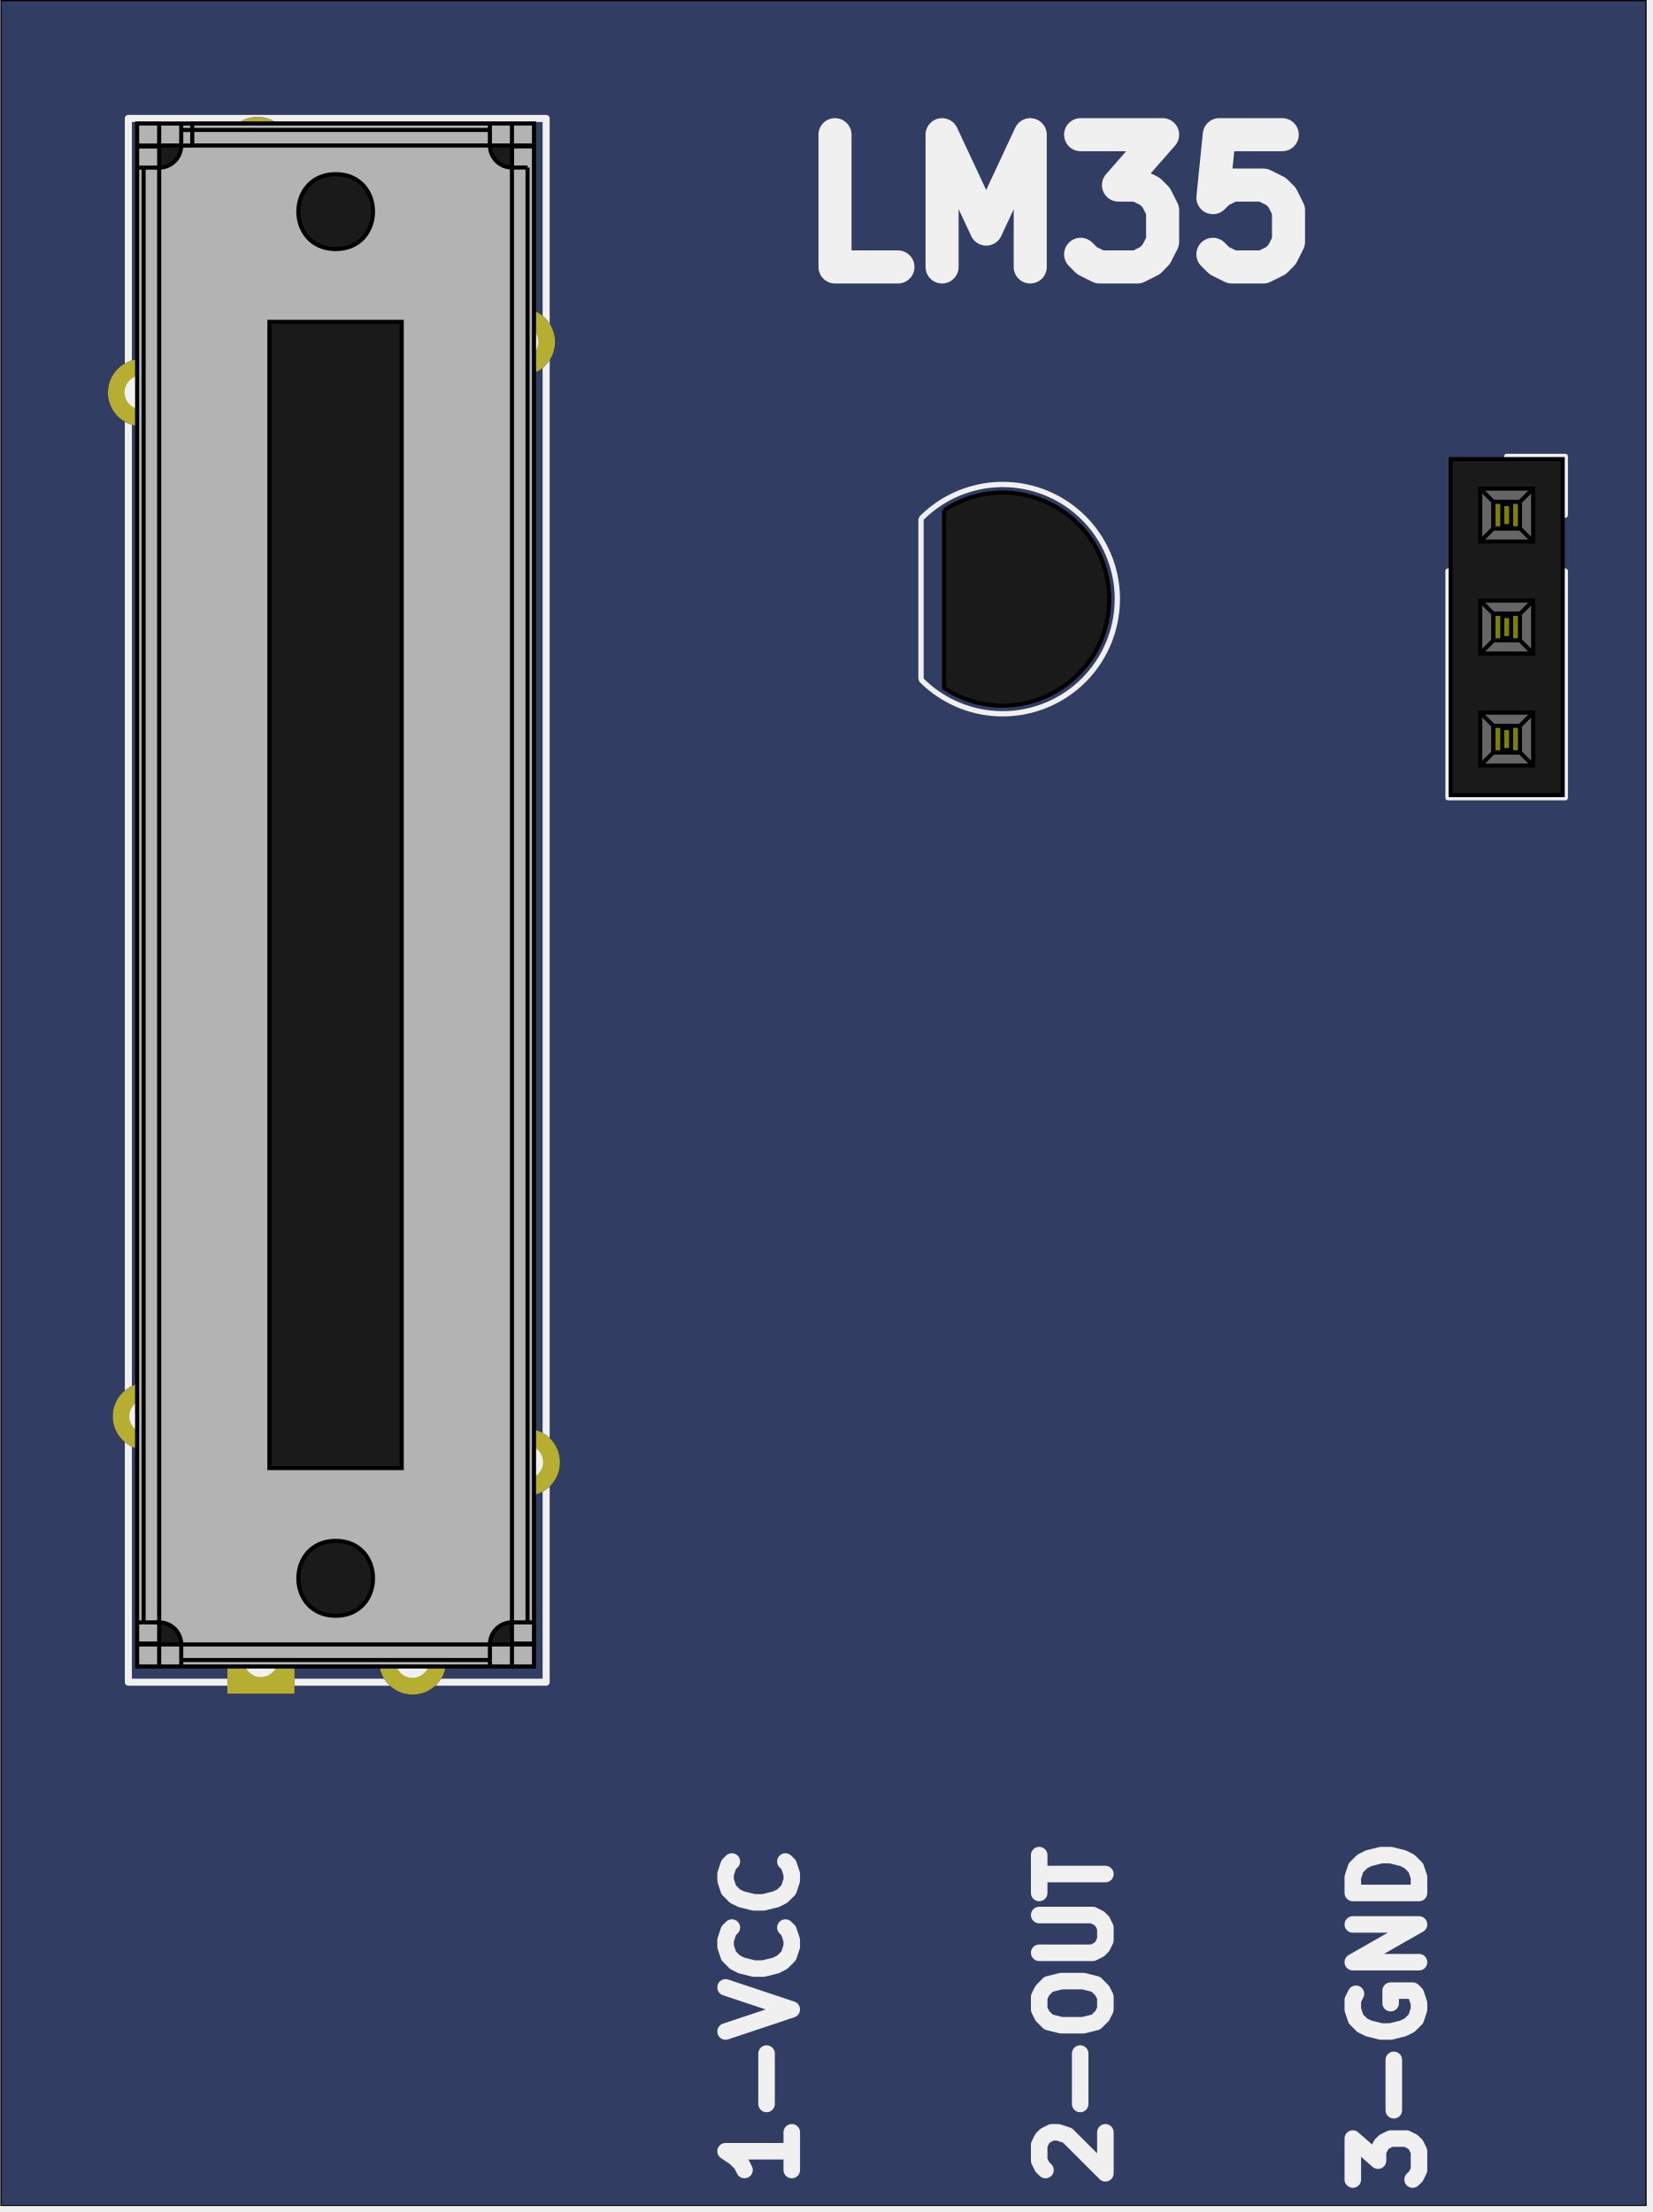
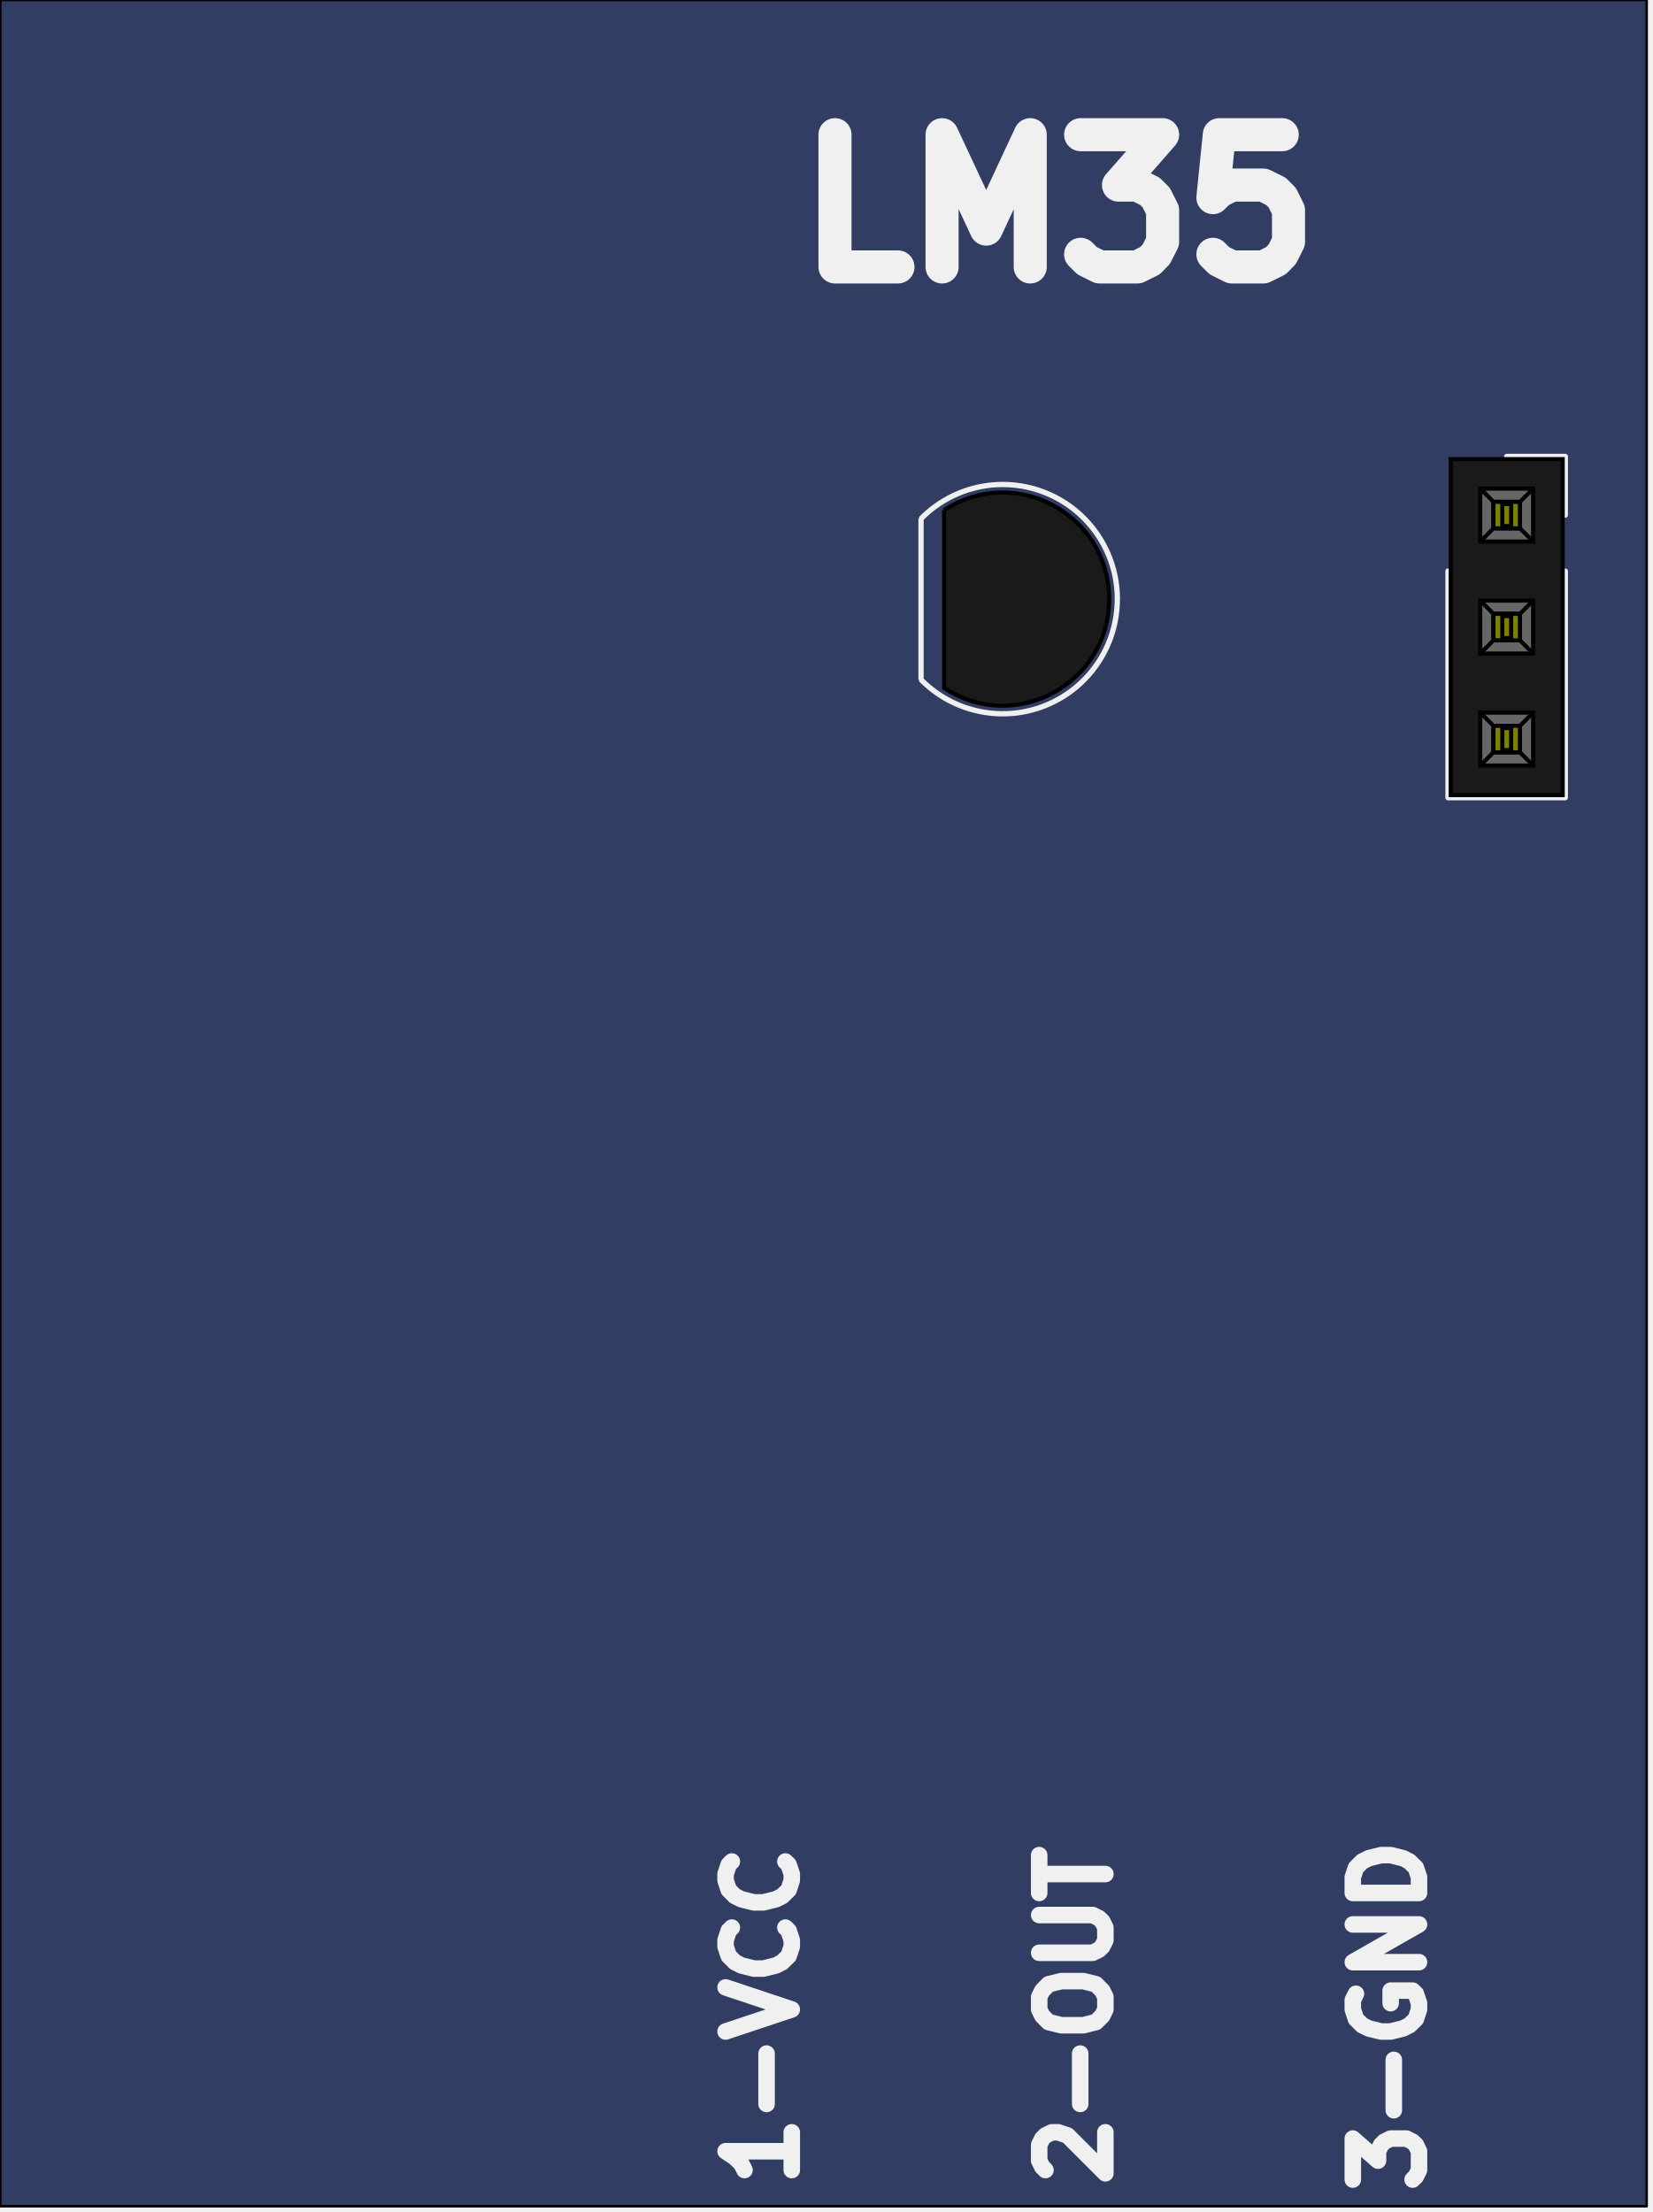
- <svg xmlns="http://www.w3.org/2000/svg" width="183" height="245" viewBox="0 0 14753 19734">
-   <g clip-path="url(#a)" mask="url(#b)" transform="translate(-44798 -17909)">
-     <defs>
-       <clipPath id="a">
-         <path d="M44800 17900v19700h14700V17900H44800" fill-rule="evenodd" />
-       </clipPath>
-     </defs>
-     <g fill="#313d63" stroke="#313d63">
-       <path d="M44800 17900v19700h14700V17900H44800" fill-rule="evenodd" />
-       <g fill-opacity="0" stroke-linecap="round" stroke-linejoin="round" stroke-width="19.685" fill="none" stroke="#000">
-         <path d="M59500 17900H44800M59500 37600V17900M44800 37600h14700M44800 17900v19700" />
+ <svg xmlns="http://www.w3.org/2000/svg" width="183" height="245" version="1.1" viewBox="0 0 14753 19734">
+   <g transform="translate(-44798,-17909)" fill="#313d63" stroke="#313d63">
+     <path d="m44800 17900v19700h14700v-19700h-14700" fill-rule="evenodd" />
+     <g fill="none" fill-opacity="0" stroke="#000" stroke-linecap="round" stroke-linejoin="round" stroke-width="19.685">
+       <path d="m59500 17900h-14700m14700 19700v-19700m-14700 19700h14700m-14700-19700v19700" />
+     </g>
+   </g>
+   <g fill-opacity="0" stroke-linecap="round" stroke-linejoin="round">
+     <g stroke="#f0f0f0">
+       <g transform="translate(-44798,-17909)" fill="none" stroke-width="295.28">
+         <path d="m52815 20284h-562v-1181m956 1181v-1181l394 843 393-843v1181m450-1181h732l-394 450h169l112 56 56 56 57 113v281l-57 112-56 57-112 56h-338l-112-56-57-57m1800-1068h-562l-57 562 57-56 112-56h281l113 56 56 56 56 113v281l-56 112-56 57-113 56h-281l-112-56-57-57" />
+       </g>
+       <g transform="translate(-44798,-17909)" stroke-width="147.64">
+         <path d="m56876 37362v-366l225 197v-84l28-57 28-28 57-28h140l56 28 29 28 28 57v168l-28 57-29 28m-168-619v-450m-338-590-28 56v84l28 85 56 56 57 28 112 28h85l112-28 56-28 57-56 28-85v-56l-28-84-29-28h-196v112m253-366h-591l591-337h-591m591-281h-591v-141l28-84 56-56 57-29 112-28h85l112 28 56 29 57 56 28 84v141m-3335 2474-28-28-28-56v-141l28-56 28-28 57-28h56l84 28 338 338v-366m-225-253v-450m-366-394v-112l28-56 56-57 113-28h197l112 28 57 57 28 56v112l-28 57-57 56-112 28h-197l-113-28-56-56-28-57m0-506h478l56-28 29-28 28-56v-113l-28-56-29-28-56-28h-478m0-197v-338m591 169h-591m-2209 2306v337m0-168h-591l84 56 57 56 28 56m197-590v-450m-366-197 591-197-591-197m534-534 29 28 28 85v56l-28 84-57 56-56 29-112 28h-85l-112-28-57-29-56-56-28-84v-56l28-85 28-28m478-590 29 28 28 84v56l-28 85-57 56-56 28-112 28h-85l-112-28-57-28-56-56-28-85v-56l28-84 28-28" fill="none" />
+       </g>
+       <g transform="translate(-44798,-17909)" fill="none" stroke-width="47.244">
+         <path d="m53021 22541v1417m5 16a1023.6 1023.6 0 0 0 1747.4-723.8m0.6-0.2a1023.6 1023.6 0 0 0-1747.4-723.8m4699.4 473.8h1047m-1047 0v2023h1047m0-2023v2023m0-3047v524m-523-524h523" />
      </g>
    </g>
-     <g stroke-linecap="round" stroke-linejoin="round" stroke-width="0" stroke="none" fill="#9c6b28">
-       <path d="M53494 22494h511.8v511.8H53494z" fill-rule="evenodd" />
-       <circle cx="53750" cy="23750" r="255.91" />
-       <circle cx="54250" cy="23250" r="255.91" />
-       <circle cx="58250" cy="24500" r="334.65" />
-       <circle cx="58250" cy="23500" r="334.65" />
-       <path d="M57915 22835v-669.2h669.2v669.2z" fill-rule="evenodd" />
-       <circle cx="49454" cy="20953" r="300" />
-       <circle cx="49498" cy="30957" r="300" />
-       <circle cx="46061" cy="21406" r="300" />
-       <circle cx="46104" cy="30547" r="300" />
-       <circle cx="48482" cy="32732" r="300" />
-       <circle cx="47096" cy="19244" r="300" />
-       <path d="M47428 33024h-600v-600h600z" fill-rule="evenodd" />
+     <g transform="translate(-44798,-17909)" fill="none" stroke="#000" stroke-width="19.685">
+       <path d="m59500 17900h-14700m14700 19700v-19700m-14700 19700h14700m-14700-19700v19700" />
    </g>
-     <g fill="#212d53" stroke="none" stroke-linecap="round" stroke-linejoin="round" stroke-width="0">
-       <path d="M53494 22494h511.8v511.8H53494z" fill-rule="evenodd" />
-       <circle cx="53750" cy="23750" r="255.91" />
-       <circle cx="54250" cy="23250" r="255.91" />
-       <circle cx="58250" cy="24500" r="334.65" />
-       <circle cx="58250" cy="23500" r="334.65" />
-       <path d="M57915 22835v-669.2h669.2v669.2z" fill-rule="evenodd" />
-       <circle cx="49454" cy="20953" r="300" />
-       <circle cx="49498" cy="30957" r="300" />
-       <circle cx="46061" cy="21406" r="300" />
-       <circle cx="46104" cy="30547" r="300" />
-       <circle cx="48482" cy="32732" r="300" />
-       <circle cx="47096" cy="19244" r="300" />
-       <path d="M47428 33024h-600v-600h600z" fill-rule="evenodd" />
-       <circle cx="53750" cy="22750" r="68.898" />
-       <circle cx="53750" cy="23750" r="68.898" />
-       <circle cx="54250" cy="23250" r="68.898" />
-       <circle cx="58250" cy="24500" r="68.898" />
-       <circle cx="58250" cy="23500" r="68.898" />
-       <circle cx="58250" cy="22500" r="68.898" />
-       <circle cx="49454" cy="20953" r="68.898" />
-       <circle cx="49498" cy="30957" r="68.898" />
-       <circle cx="46061" cy="21406" r="68.898" />
-       <circle cx="46104" cy="30547" r="68.898" />
-       <circle cx="48482" cy="32732" r="68.898" />
-       <circle cx="47096" cy="19244" r="68.898" />
-       <circle cx="47128" cy="32724" r="68.898" />
-     </g>
-     <g fill="#b5ae30" mask="url(#c)" stroke="none" stroke-linecap="round" stroke-linejoin="round" stroke-width="0">
-       <path d="M53494 22494h511.8v511.8H53494z" fill-rule="evenodd" />
-       <circle cx="53750" cy="23750" r="255.91" />
-       <circle cx="54250" cy="23250" r="255.91" />
-       <circle cx="58250" cy="24500" r="334.65" />
-       <circle cx="58250" cy="23500" r="334.65" />
-       <path d="M57915 22835v-669.2h669.2v669.2z" fill-rule="evenodd" />
-       <circle cx="49454" cy="20953" r="300" />
-       <circle cx="49498" cy="30957" r="300" />
-       <circle cx="46061" cy="21406" r="300" />
-       <circle cx="46104" cy="30547" r="300" />
-       <circle cx="48482" cy="32732" r="300" />
-       <circle cx="47096" cy="19244" r="300" />
-       <path d="M47428 33024h-600v-600h600z" fill-rule="evenodd" />
-       <circle cx="53750" cy="22750" r="68.898" />
-       <circle cx="53750" cy="23750" r="68.898" />
-       <circle cx="54250" cy="23250" r="68.898" />
-       <circle cx="58250" cy="24500" r="68.898" />
-       <circle cx="58250" cy="23500" r="68.898" />
-       <circle cx="58250" cy="22500" r="68.898" />
-       <circle cx="49454" cy="20953" r="68.898" />
-       <circle cx="49498" cy="30957" r="68.898" />
-       <circle cx="46061" cy="21406" r="68.898" />
-       <circle cx="46104" cy="30547" r="68.898" />
-       <circle cx="48482" cy="32732" r="68.898" />
-       <circle cx="47096" cy="19244" r="68.898" />
-       <circle cx="47128" cy="32724" r="68.898" />
-     </g>
-     <defs>
-       <mask id="c">
-         <g stroke="#fff" stroke-linecap="round" stroke-linejoin="round" fill="#fff" stroke-width="0">
-           <path d="M53494 22494h511.8v511.8H53494z" fill-rule="evenodd" />
-           <circle cx="53750" cy="23750" r="255.91" />
-           <circle cx="54250" cy="23250" r="255.91" />
-           <circle cx="58250" cy="24500" r="334.65" />
-           <circle cx="58250" cy="23500" r="334.65" />
-           <path d="M57915 22835v-669.2h669.2v669.2z" fill-rule="evenodd" />
-           <circle cx="49454" cy="20953" r="300" />
-           <circle cx="49498" cy="30957" r="300" />
-           <circle cx="46061" cy="21406" r="300" />
-           <circle cx="46104" cy="30547" r="300" />
-           <circle cx="48482" cy="32732" r="300" />
-           <circle cx="47096" cy="19244" r="300" />
-           <g>
-             <path d="M47428 33024h-600v-600h600z" fill-rule="evenodd" />
-           </g>
-         </g>
-       </mask>
-     </defs>
-     <defs>
-       <mask id="d">
-         <path fill="#fff" d="M44501 9901h16768v27708H44501z" />
-         <g stroke="#000" stroke-linecap="round" stroke-linejoin="round" stroke-width="0">
-           <path d="M53494 22494h511.8v511.8H53494z" fill-rule="evenodd" />
-           <circle cx="53750" cy="23750" r="255.91" />
-           <circle cx="54250" cy="23250" r="255.91" />
-           <circle cx="58250" cy="24500" r="334.65" />
-           <circle cx="58250" cy="23500" r="334.65" />
-           <path d="M57915 22835v-669.2h669.2v669.2z" fill-rule="evenodd" />
-           <circle cx="49454" cy="20953" r="300" />
-           <circle cx="49498" cy="30957" r="300" />
-           <circle cx="46061" cy="21406" r="300" />
-           <circle cx="46104" cy="30547" r="300" />
-           <circle cx="48482" cy="32732" r="300" />
-           <circle cx="47096" cy="19244" r="300" />
-           <g>
-             <path d="M47428 33024h-600v-600h600z" fill-rule="evenodd" />
-           </g>
-         </g>
-       </mask>
-     </defs>
-     <g fill="#f0f0f0" fill-opacity="0" mask="url(#d)" stroke="#f0f0f0" stroke-linecap="round" stroke-linejoin="round">
-       <g stroke-width="295.28" fill="none">
-         <path d="M52815 20284h-562v-1181M53209 20284v-1181l394 843 393-843v1181M54446 19103h732l-394 450h169l112 56 56 56 57 113v281l-57 112-56 57-112 56h-338l-112-56-57-57M56246 19103h-562l-57 562 57-56 112-56h281l113 56 56 56 56 113v281l-56 112-56 57-113 56h-281l-112-56-57-57" />
-       </g>
-       <g stroke-width="147.64">
-         <path d="M56876 37362v-366l225 197v-84l28-57 28-28 57-28h140l56 28 29 28 28 57v168l-28 57-29 28M57242 36743v-450M56904 35703l-28 56v84l28 85 56 56 57 28 112 28h85l112-28 56-28 57-56 28-85v-56l-28-84-29-28h-196v112M57467 35421h-591l591-337h-591M57467 34803h-591v-141l28-84 56-56 57-29 112-28h85l112 28 56 29 57 56 28 84v141M54132 37277l-28-28-28-56v-141l28-56 28-28 57-28h56l84 28 338 338v-366M54442 36687v-450M54076 35843v-112l28-56 56-57 113-28h197l112 28 57 57 28 56v112l-28 57-57 56-112 28h-197l-113-28-56-56-28-57M54076 35337h478l56-28 29-28 28-56v-113l-28-56-29-28-56-28h-478M54076 34803v-338M54667 34634h-591M51867 36940v337M51867 37109h-591l84 56 57 56 28 56M51642 36687v-450M51276 36040l591-197-591-197M51810 35112l29 28 28 85v56l-28 84-57 56-56 29-112 28h-85l-112-28-57-29-56-56-28-84v-56l28-85 28-28M51810 34522l29 28 28 84v56l-28 85-57 56-56 28-112 28h-85l-112-28-57-28-56-56-28-85v-56l28-84 28-28" fill="none" />
-       </g>
-       <g stroke-width="47.244" fill="none">
-         <path d="M53021 22541v1417M53026 23974a1023.6 1023.6 0 0 0 1747.4-723.8M54774 23250a1023.6 1023.6 0 0 0-1747.4-723.8M57726 23000h1047M57726 23000v2023M57726 25023h1047M58773 23000v2023M58773 21976v524M58250 21976h523" />
-       </g>
-       <g stroke-width="62.992" fill="none">
-         <path d="M47165 31172h1222M47165 20806v10366M48387 20806h-1222M48387 31172V20806M45944 32921h3730M45944 18958v13963M49674 18958h-3730M49674 32921V18958" />
-       </g>
-     </g>
-     <g fill-opacity="0" stroke-linecap="round" stroke-linejoin="round" stroke-width="19.685" fill="none" stroke="#000">
-       <path d="M59500 17900H44800M59500 37600V17900M44800 37600h14700M44800 17900v19700" />
-     </g>
-     <defs>
-       <mask id="b">
-         <path fill="#fff" d="M44501 9901h16768v27708H44501z" />
-         <path stroke="#000" stroke-linecap="round" stroke-width="295" d="M53750 22750h0M53750 23750h0M54250 23250h0" />
-         <path stroke="#000" stroke-linecap="round" stroke-width="393" d="M58250 24500h0M58250 23500h0M58250 22500h0" />
-         <path stroke="#000" stroke-linecap="round" stroke-width="300" d="M49454 20952h0M49496.5 30955.5h0M46060 21404h0M46103 30547h0M48480.5 32731.5h0M47096 19244h0M47127.5 32724.5h0" />
-       </mask>
-     </defs>
  </g>
-   <path d="M8428.9 4547.4v1586.8c631.96 416.98 1473.9-36.273 1473.9-793.39 0-757.12-841.98-1210.4-1473.9-793.39z" fill="#1a1a1a" fill-rule="evenodd" stroke="#000" stroke-width="36.448" />
-   <path d="M13952 7090.9v-3000h-1000v3000z" fill="#1a1a1a" fill-rule="evenodd" stroke="#000" stroke-width="36.458" />
-   <g stroke="#000" stroke-width=".093">
-     <path d="M13688.219 4826.943v-472.44h-472.44v472.44z" fill="#666" fill-rule="evenodd" stroke-width="36.614" />
-     <path d="M13215.779 4354.503l117.716 117.717M13215.779 4826.943l117.716-117.716M13333.495 4472.22v237.007M13688.219 4354.503l-117.716 117.717M13570.503 4472.22h-237.008M13688.219 4826.943l-117.716-117.716M13570.503 4709.227V4472.22M13333.495 4709.227h237.008" fill="none" stroke-width="36.614" />
-     <path d="M13570.109 4708.833v-236.22h-236.22v236.22z" fill="olive" fill-rule="evenodd" stroke-width="36.614" />
-     <path d="M13412.629 4492.298v-19.685M13412.629 4689.148v-196.85M13412.629 4708.833v-19.685M13491.369 4708.833v-19.685M13412.629 4689.148h78.74M13491.369 4689.148v-196.85M13491.369 4492.298v-19.685M13412.629 4492.298h78.74" fill="none" stroke-width="36.614" />
+   <g fill-rule="evenodd" stroke="#000">
+     <path d="m8428.9 4547.4v1586.8c631.96 416.98 1473.9-36.273 1473.9-793.39 0-757.12-841.98-1210.4-1473.9-793.39z" fill="#1a1a1a" stroke-width="36.448" />
+     <path d="m13952 7090.9v-3e3h-1e3v3e3z" fill="#1a1a1a" stroke-width="36.458" />
+     <path d="m13688 4826.9v-472.44h-472.44v472.44z" fill="#666" stroke-width="36.614" />
  </g>
-   <g stroke="#000" stroke-width=".093">
-     <path d="M13688.219 5826.943v-472.44h-472.44v472.44z" fill="#666" fill-rule="evenodd" stroke-width="36.614" />
-     <path d="M13215.779 5354.503l117.716 117.717M13215.779 5826.943l117.716-117.716M13333.495 5472.22v237.007M13688.219 5354.503l-117.716 117.717M13570.503 5472.22h-237.008M13688.219 5826.943l-117.716-117.716M13570.503 5709.227V5472.22M13333.495 5709.227h237.008" fill="none" stroke-width="36.614" />
-     <path d="M13570.109 5708.833v-236.22h-236.22v236.22z" fill="olive" fill-rule="evenodd" stroke-width="36.614" />
-     <path d="M13412.629 5492.298v-19.685M13412.629 5689.148v-196.85M13412.629 5708.833v-19.685M13491.369 5708.833v-19.685M13412.629 5689.148h78.74M13491.369 5689.148v-196.85M13491.369 5492.298v-19.685M13412.629 5492.298h78.74" fill="none" stroke-width="36.614" />
+   <g stroke="#000" stroke-width="36.614">
+     <path d="m13216 4354.5 117.72 117.72m-117.72 354.72 117.72-117.72m0-237.01v237.01m354.72-354.72-117.72 117.72h-237.01m354.72 354.72-117.72-117.72v-237.01m-237.01 237.01h237.01" fill="none" />
+     <path d="m13570 4708.8v-236.22h-236.22v236.22z" fill="#808000" fill-rule="evenodd" />
+     <path d="m13413 4492.3v-19.685m0 216.54v-196.85m0 216.54v-19.685m78.74 19.685v-19.685m-78.74 0h78.74v-216.54m-78.74 19.685h78.74" fill="none" />
+     <path d="m13688 5826.9v-472.44h-472.44v472.44z" fill="#666" fill-rule="evenodd" />
+     <path d="m13216 5354.5 117.72 117.72m-117.72 354.72 117.72-117.72m0-237.01v237.01m354.72-354.72-117.72 117.72h-237.01m354.72 354.72-117.72-117.72v-237.01m-237.01 237.01h237.01" fill="none" />
+     <path d="m13570 5708.8v-236.22h-236.22v236.22z" fill="#808000" fill-rule="evenodd" />
+     <path d="m13413 5492.3v-19.685m0 216.54v-196.85m0 216.54v-19.685m78.74 19.685v-19.685m-78.74 0h78.74v-216.54m-78.74 19.685h78.74" fill="none" />
+     <path d="m13688 6826.9v-472.44h-472.44v472.44z" fill="#666" fill-rule="evenodd" />
+     <path d="m13216 6354.5 117.72 117.72m-117.72 354.72 117.72-117.72m0-237.01v237.01m354.72-354.72-117.72 117.72h-237.01m354.72 354.72-117.72-117.72v-237.01m-237.01 237.01h237.01" fill="none" />
+     <path d="m13570 6708.8v-236.22h-236.22v236.22z" fill="#808000" fill-rule="evenodd" />
+     <path d="m13413 6492.3v-19.685m0 216.54v-196.85m0 216.54v-19.685m78.74 19.685v-19.685m-78.74 0h78.74v-216.54m-78.74 19.685h78.74" fill="none" />
  </g>
-   <g stroke="#000" stroke-width=".093">
-     <path d="M13688.219 6826.943v-472.44h-472.44v472.44z" fill="#666" fill-rule="evenodd" stroke-width="36.614" />
-     <path d="M13215.779 6354.503l117.716 117.717M13215.779 6826.943l117.716-117.716M13333.495 6472.22v237.007M13688.219 6354.503l-117.716 117.717M13570.503 6472.22h-237.008M13688.219 6826.943l-117.716-117.716M13570.503 6709.227V6472.22M13333.495 6709.227h237.008" fill="none" stroke-width="36.614" />
-     <path d="M13570.109 6708.833v-236.22h-236.22v236.22z" fill="olive" fill-rule="evenodd" stroke-width="36.614" />
-     <path d="M13412.629 6492.298v-19.685M13412.629 6689.148v-196.85M13412.629 6708.833v-19.685M13491.369 6708.833v-19.685M13412.629 6689.148h78.74M13491.369 6689.148v-196.85M13491.369 6492.298v-19.685M13412.629 6492.298h78.74" fill="none" stroke-width="36.614" />
-   </g>
-   <path d="M4767.6 1804v-710.24H1716.5v.63h-295.27v-.63h-196.85v13778h3543.2v-13286" fill="#b3b3b3" fill-rule="evenodd" stroke="#000" stroke-width="36.456" />
-   <path d="M3586.6 2865.2H2405.5v10235h1181.1zM4570.8 14478v196.83h-196.85c-.01-108.71 88.115-196.84 196.83-196.85z" fill="#1a1a1a" fill-rule="evenodd" stroke="#000" stroke-width="36.456" />
-   <path d="M4570.8 1487.4v-196.83" fill="none" stroke="#000" stroke-width="36.456" />
-   <path d="M4570.8 1290.5h-196.85c.01 108.69 88.128 196.8 196.83 196.81l.015.017v-188.95zM2996 2215.6c445.88-.32 445.88-669.56 0-669.24v.017c-442.97 3.189-442.97 666.02 0 669.2zM2996 14419c445.88-.321 445.88-669.56 0-669.24v.02c-442.97 3.188-442.97 666.02 0 669.2z" fill="#1a1a1a" fill-rule="evenodd" stroke="#000" stroke-width="36.456" />
-   <path d="M1716.5 1151.4v139.5M1618.1 1152v139.19M4570.8 1487.4H4710M4373.9 1093.7v57.658M4570.8 14478H4710M4373.9 14814v-139.19M1618.1 14814v-139.19M1421.2 14478h-139.19M1421.2 1488h-139.19M1224.4 14675h196.85" fill="none" stroke="#000" stroke-width="36.456" />
-   <path d="M1421.2 14478c108.72 0 196.86 88.134 196.85 196.85H1421.2v-196.83z" fill="#1a1a1a" fill-rule="evenodd" stroke="#000" stroke-width="36.456" />
-   <path d="M1618.1 14872v-57.658M1282.1 14478h-57.659M1224.4 14667h196.85M1224.4 1093.7v.63M1224.4 14667v7.873M1282.1 1488h-57.659" fill="none" stroke="#000" stroke-width="36.456" />
-   <path d="M1618.1 1291.2c0 108.71-88.128 196.84-196.85 196.84v-197.48h196.85z" fill="#1a1a1a" fill-rule="evenodd" stroke="#000" stroke-width="36.456" />
-   <path d="M4373.9 14872v-57.658M4767.6 14675h-196.85M4710 14478h57.659M4767.6 14667h-196.85M4373.9 1151.4v139.19M4767.6 1290.5h-196.85M4767.6 1298.4h-196.85M4767.6 1298.4v-7.873M1224.4 1291.2h196.85M1618.1 1094.4v57.658M1224.4 1299.1h196.85M1716.5 1093.7v57.658M1421.2 1094.4v-.63M1224.4 1298.4h196.85M1716.5 1290.5h2209M1618.1 1291.2h98.423M4570.8 1804v-316.59M4570.8 1804v12674M1618.1 14675h2755.8M1421.2 14478V1488M1421.2 14872v-196.83M4570.8 14872v-196.83M4373.9 1290.5h-448.38M4570.8 1093.7v196.83M1421.2 1094.4v196.19M1716.5 1151.4h2209M1618.1 1152h98.423M4710 1487.4v316.59M4373.9 1151.4h-448.38M4710 1804v12674M4373.9 14814H1618.1M1282.1 14478V1488" fill="none" stroke="#000" stroke-width="36.456" />
</svg>
